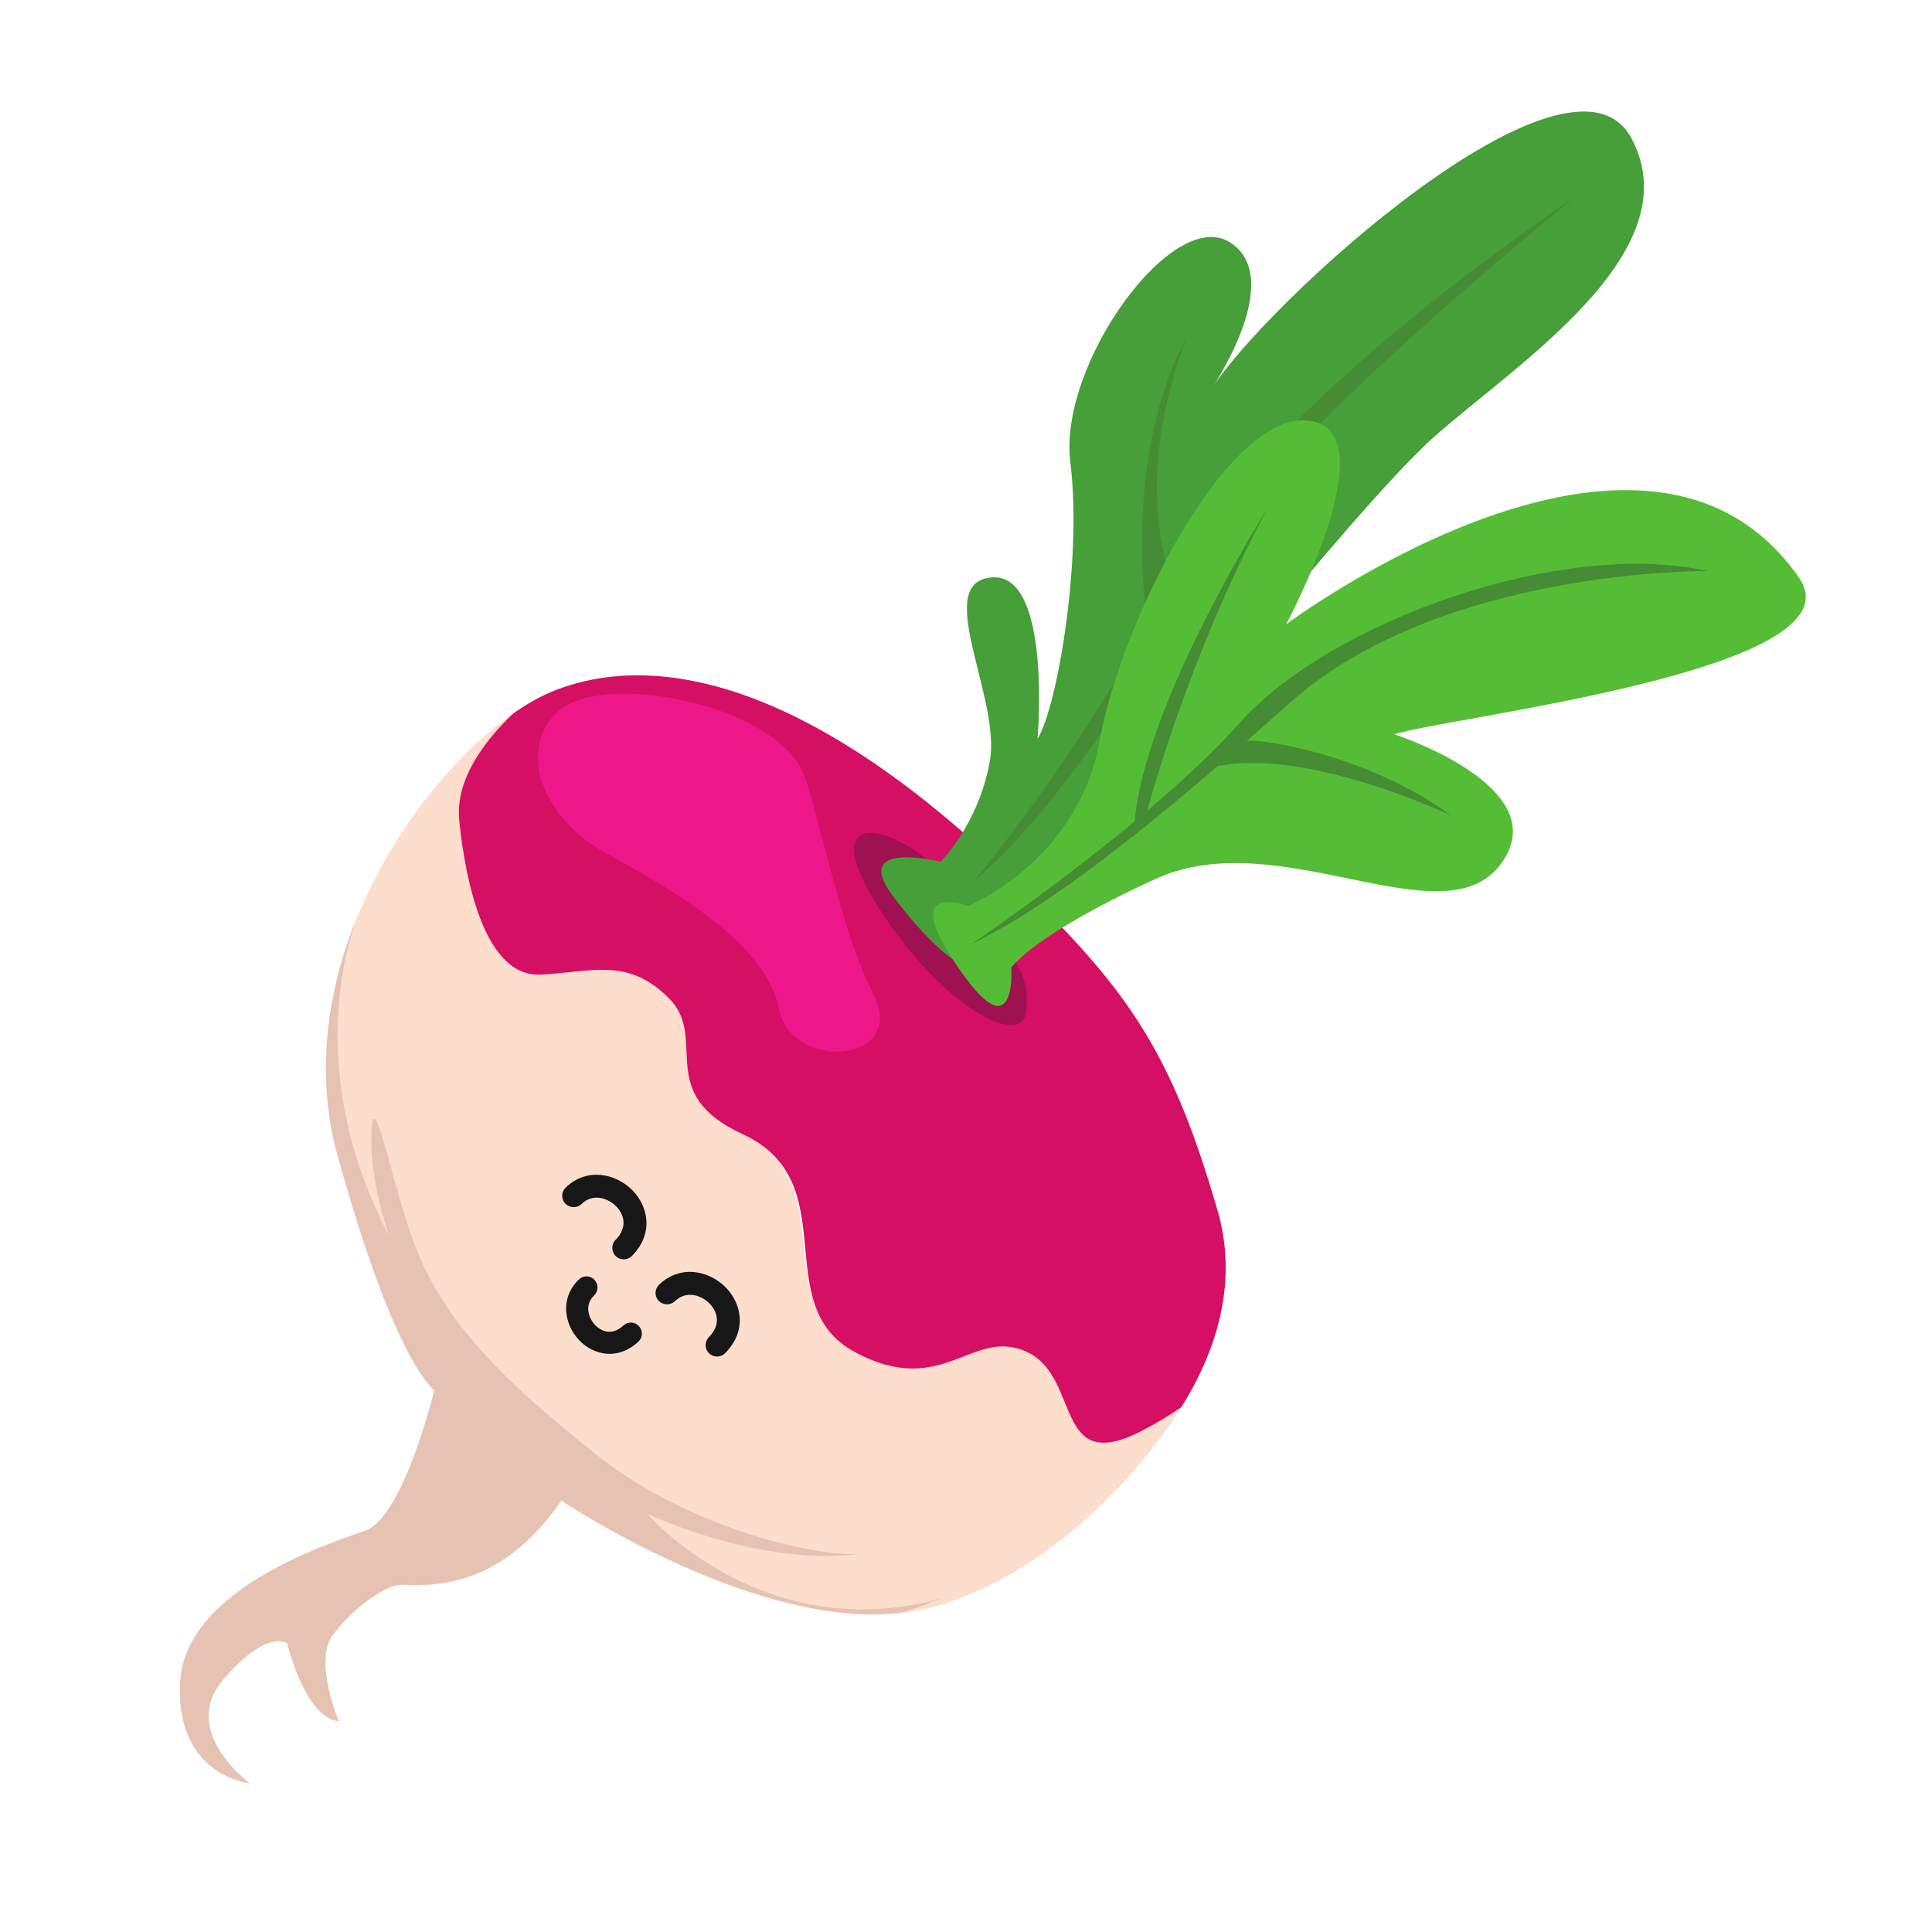
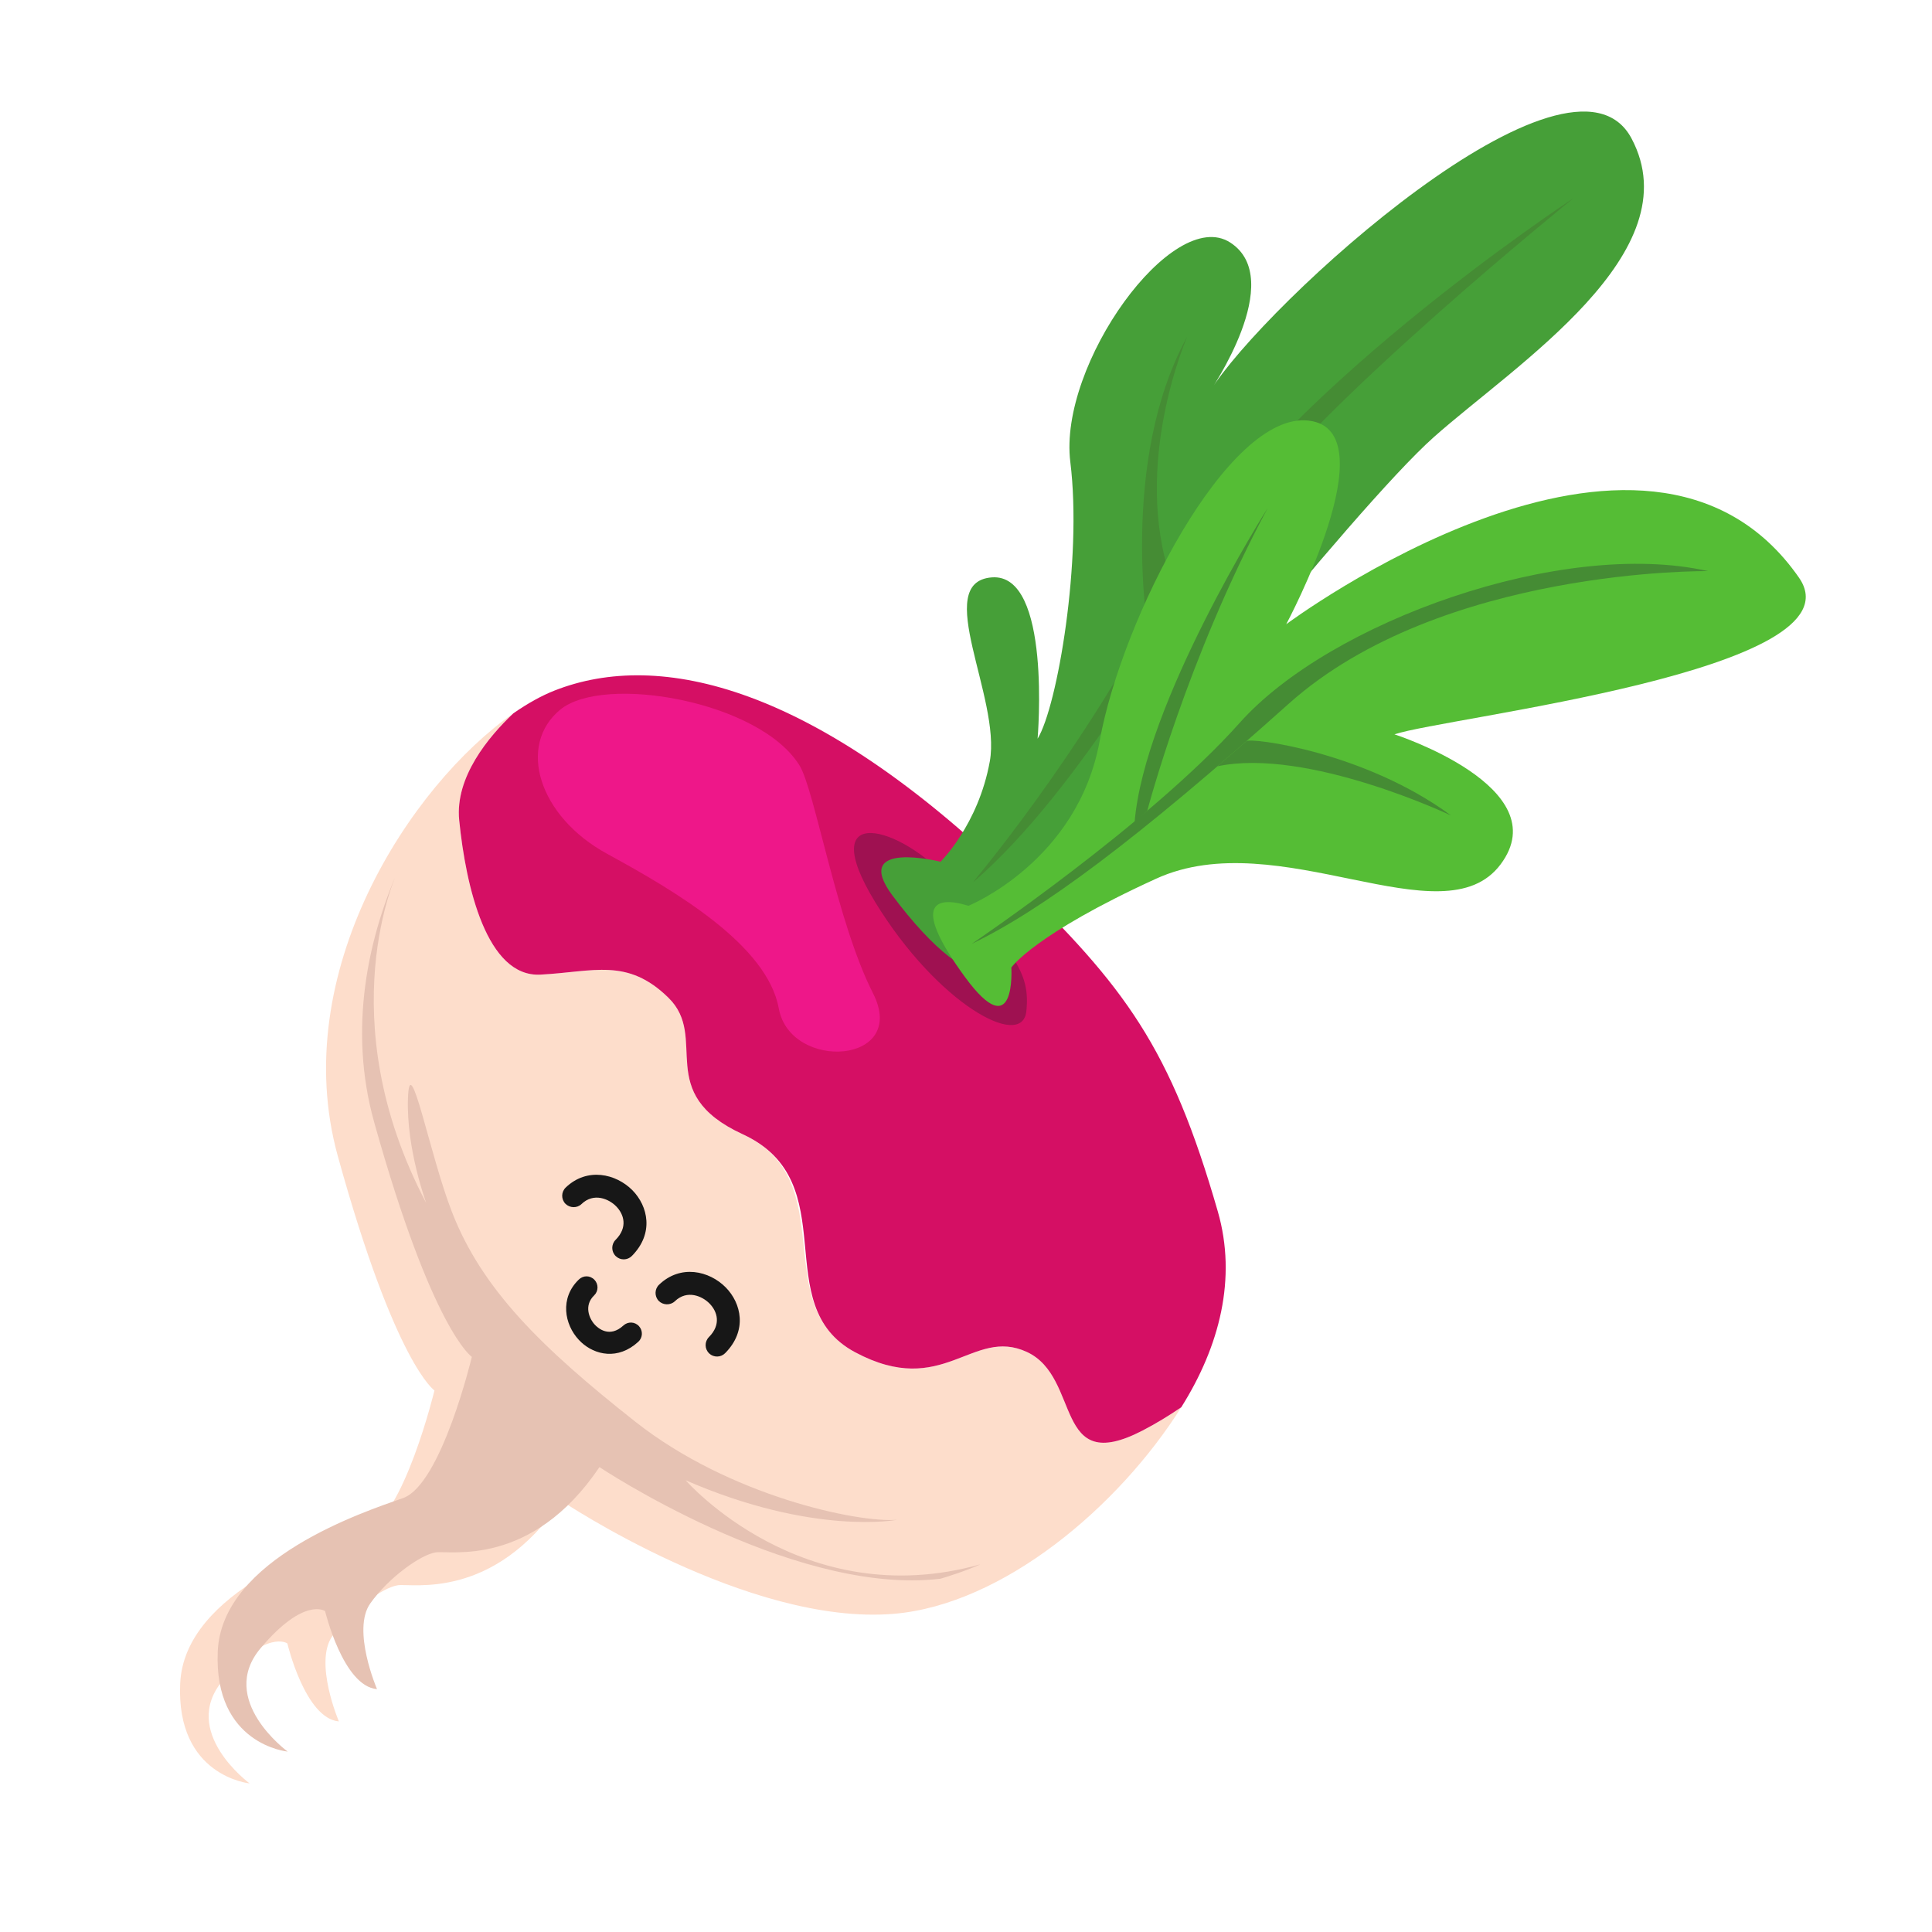
<svg xmlns="http://www.w3.org/2000/svg" width="150" height="150">
  <defs>
    <clipPath id="a">
      <path d="M7358.51 6565.15c-1.91-11.65-4.42-23.57-7.91-35.55-22.63-77.81-64.54-5.94-109.7-23.7-45.16-17.76-18.64-74.88-95.02-100.19-76.37-25.32-106.85 88.06-189.34 55.24-73.74-29.34-74.39 34.08-120.61 32.38-46.21-1.69-56.22-28.94-84.26-61.72-28.04-32.78-92.32 5.1-134.92 38.19-27.53 21.38-32.3 63.5-32.25 90.71-15.21-99.32 25.77-275.33 160.49-347.35 153.45-82.04 190.11-73.56 190.11-73.56s57.04-88.35 43.61-118.08c-13.44-29.74-65.56-138.33-13.81-192.28 51.75-53.95 96.66-14.93 96.66-14.93s-69.06-12.31-74.86 41.61c-5.81 53.92 14.24 57.89 14.24 57.89s53.5-31.24 73.96-13.2c0 0-48.46 18.09-53.35 43.59-4.9 25.5-.1 56.57 6.68 66.13 6.78 9.56 62.05 46.97 41.39 142.06 0 0 176.48 39.37 250.01 131.03 55.11 68.71 62.13 190.21 38.88 281.73z" />
    </clipPath>
  </defs>
  <path d="M91.712 109.26c-.943.642-1.944 1.26-3.015 1.813-6.954 3.596-4.713-4.123-8.963-6.102-4.25-1.978-6.483 3.682-13.34.02-6.857-3.66-.95-13.343-8.74-16.932-6.962-3.21-2.566-7.477-5.762-10.6-3.195-3.12-5.77-2.008-9.93-1.788-4.162.22-5.79-6.802-6.31-11.988-.337-3.35 2.294-6.488 4.202-8.296-7.965 5.547-17.558 20.135-13.63 34.36 4.474 16.205 7.508 18.206 7.508 18.206s-2.387 9.876-5.362 10.915c-2.977 1.04-14.05 4.62-14.38 11.835-.33 7.214 5.39 7.76 5.39 7.76s-5.46-4.014-2.07-8.01c3.387-3.997 5-2.858 5-2.858s1.375 5.825 4 6.056c0 0-1.96-4.596-.5-6.636 1.458-2.04 3.952-3.774 5.073-3.936 1.12-.162 7.42 1.217 12.7-6.56 0 0 14.507 9.732 25.82 8.777 8.478-.717 17.45-8.315 22.31-16.035" fill="#fdddcb" />
-   <g clip-path="url(#a)" transform="matrix(.06658 .07 .07 -.06658 -857.79 31.243)">
+   <g clip-path="url(#a)" transform="matrix(.067 .07 .07 -.067 -857.79 31.243)">
    <path d="M6613.2 6365.02s45.97-120.36 207.63-166.61c0 0-42.49 18.39-70.82 47.49-28.34 29.1 44.07-18.44 90.29-37.58 61.37-25.41 128.04-23.32 223.04-9.99 95 13.34 181.67 72.59 201.67 97.13 0 0-36.67-57.13-140-100.46 0 0 142.31-6.75 211.99 124.12 0 0-36.99-109.12-131.99-149.12s-113.34-42.13-113.34-42.13-38.33-159.54 13.34-204.54c51.66-45 13.38-176.66-86.65-148.33-100.02 28.33-106.69 235-106.69 235s-266.88 195.14-298.47 355.02" fill="#e6c2b3" />
  </g>
  <path d="M47.817 97.537l-.018-.02c-.348-.345-.35-.906-.006-1.254.966-.972.656-1.984.044-2.606-.564-.576-1.74-1.087-2.687-.176-.354.34-.915.314-1.253-.024-.34-.356-.33-.915.024-1.256 1.66-1.595 3.905-1.078 5.182.212 1.203 1.223 1.7 3.34-.048 5.102-.34.34-.887.35-1.236.022M45.107 104.19c-.058-.05-.11-.104-.163-.16-1.122-1.196-1.504-3.246 0-4.69.34-.327.86-.337 1.21.024.324.342.315.882-.025 1.21-.803.773-.404 1.79.063 2.287.248.262 1.132 1.04 2.21.05.348-.318.88-.307 1.21.054.317.35.295.89-.054 1.21-1.577 1.442-3.37 1.035-4.454.018M55.065 105.083c-.006-.006-.013-.012-.018-.02-.35-.343-.35-.906-.005-1.254.966-.973.656-1.985.043-2.606-.565-.576-1.738-1.088-2.686-.177-.356.338-.925.312-1.256-.025-.337-.355-.328-.916.025-1.255 1.66-1.595 3.89-1.093 5.18.21 1.203 1.224 1.7 3.34-.048 5.103-.338.342-.887.35-1.237.023" fill="#171717" />
  <path d="M35.652 63.682c.52 5.186 2.148 12.208 6.31 11.988 4.16-.22 6.735-1.333 9.93 1.79 3.196 3.122-1.2 7.39 5.763 10.598 8.083 3.725 1.882 13.272 8.74 16.932 6.856 3.662 9.09-1.998 13.34-.02 4.25 1.98 2.008 9.7 8.962 6.103 1.07-.554 2.072-1.17 3.015-1.813 2.98-4.734 4.333-10.01 2.84-15.196-3.67-12.743-7.165-17.417-15.94-25.91-15.323-14.83-27.346-17.78-35.57-14.535-1.003.396-2.08.994-3.188 1.766-1.91 1.806-4.54 4.946-4.202 8.296" fill="#d50f64" />
  <path d="M62.075 59.43c-3.102-5.01-15.197-7.102-18.57-4.34-3.37 2.764-1.705 8.29 3.64 11.205 5.346 2.916 12.417 7.08 13.32 12 .9 4.92 10.127 4.34 7.31-1.19-2.815-5.53-4.523-15.777-5.7-17.676" fill="#ee1789" />
  <path d="M73.777 68.44c-3.788-4.324-10.632-6.252-5.818 1.614 4.813 7.865 11.402 11.5 11.725 8.464.324-3.037-.956-4.426-5.908-10.078" fill="#9f1151" />
  <path d="M85.47 64.42s19.514-24.852 25.865-30.495c6.353-5.645 20.043-14.33 15.334-23.18-4.71-8.85-28.62 12.925-32.76 19.685 0 0 6.053-8.74 1.6-11.604-4.456-2.864-13.35 9.475-12.41 17.04.94 7.565-.996 18.976-2.54 21.486 0 0 1.113-12.893-3.56-12.524-4.675.37.738 9.35-.15 14.28-.89 4.932-3.83 7.796-3.83 7.796s-6.962-1.74-3.744 2.6c3.22 4.337 6.113 6.437 6.988 5.623.874-.812 8.114-9.324 9.205-10.707" fill="#469f38" />
  <path d="M75.575 68.483c-.37.32 8.244-9.513 15.38-23.41 7.134-13.897 31.22-29.694 31.22-29.694s-20.11 16.238-25.494 24.245c-5.38 8.01-12.69 21.563-21.105 28.858" fill="#458c34" />
  <path d="M92.18 26.13s-4.37 9.934-1.226 18.942L89.2 49.58s-2.39-13.675 2.98-23.45" fill="#458c34" />
  <path d="M75.19 70.326s8.5-3.438 10.194-12.83c1.693-9.395 9.95-25.608 16.238-24.838 6.288.77-1.76 15.808-1.76 15.808s27.877-20.797 39.813-3.613c5.005 7.207-27.41 10.82-31.41 12.16 0 0 12.715 4.11 8.242 10.094-4.474 5.982-17.24-3.23-26.752 1.117C80.242 72.57 78.52 75.12 78.52 75.12s.39 6.182-3.6.735c-3.987-5.448-2.602-6.41.27-5.53" fill="#55bd35" />
  <path d="M75.436 73.285s13.832-9.33 20.818-17.17c6.987-7.84 25.03-14.335 36.356-11.774 0 0-20.742-.27-32.557 10.3C88.24 65.21 80.897 70.658 75.436 73.285" fill="#458c34" />
  <path d="M98.414 39.46S88.82 54.606 88.087 63.883l.99-.94s3.086-11.83 9.337-23.48M96.774 57.542c.335-.294 9.176.823 15.885 5.774 0 0-11.168-5.3-18.14-3.82l2.254-1.954" fill="#458c34" />
</svg>
